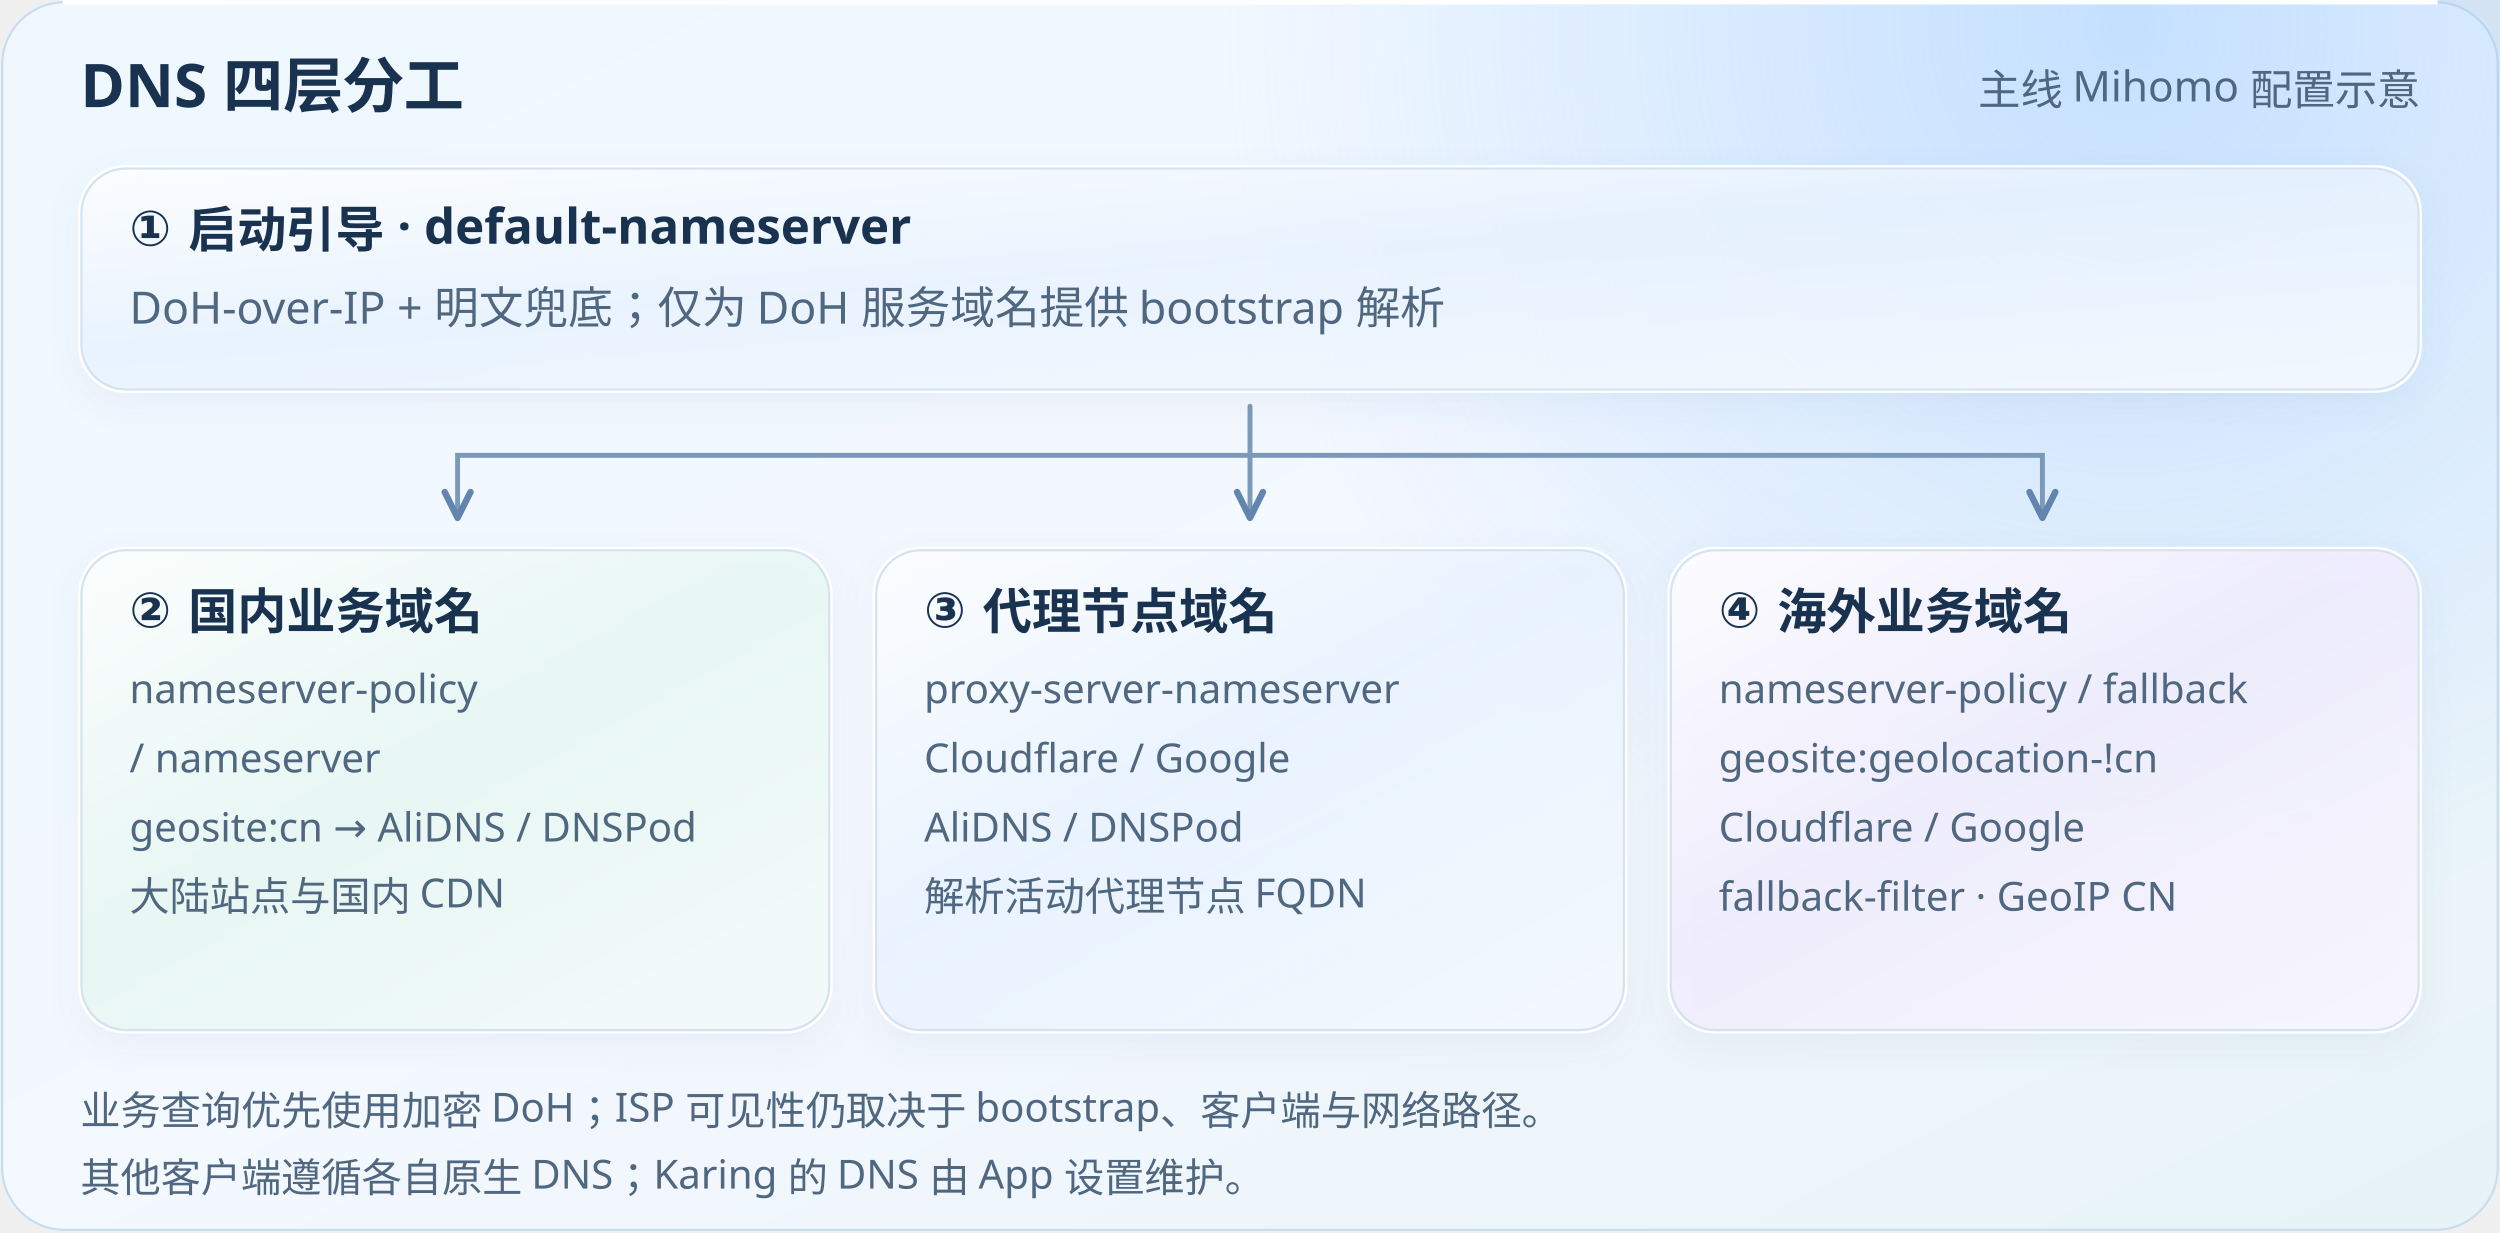
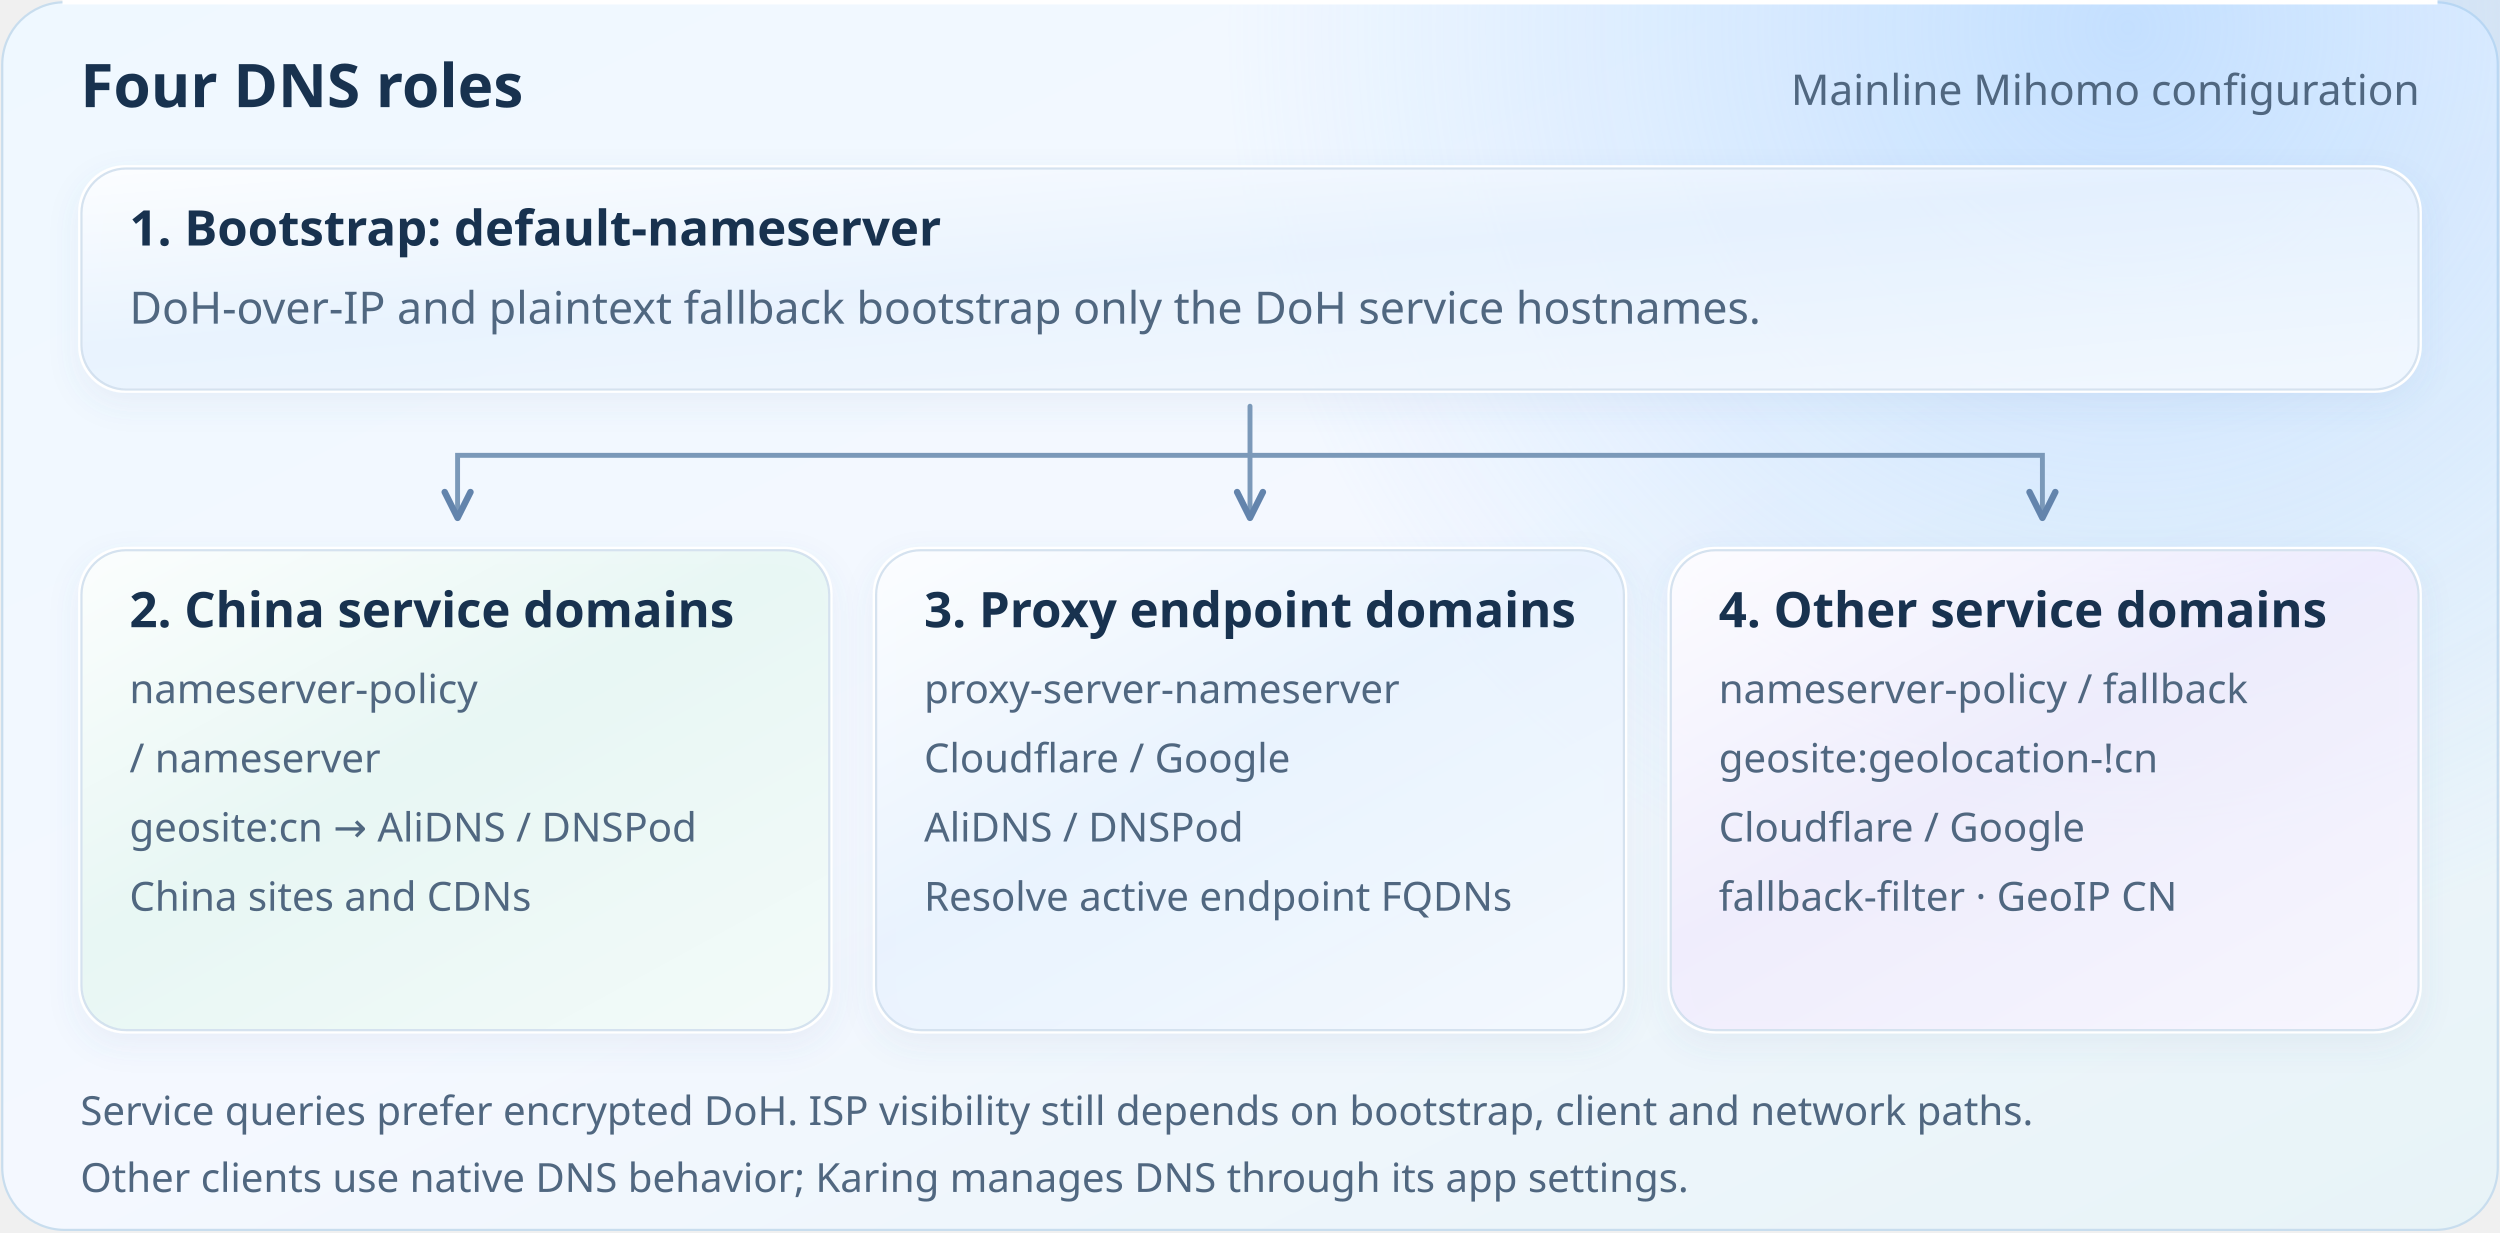
<svg xmlns="http://www.w3.org/2000/svg" width="1120" height="552" viewBox="0 0 1120 552" role="img" aria-labelledby="title desc">
  <defs>
    <linearGradient id="base" x1="0" y1="0" x2="1" y2="1">
      <stop stop-color="#eff8ff" />
      <stop offset=".5" stop-color="#f4f8ff" />
      <stop offset="1" stop-color="#e7f3f7" />
    </linearGradient>
    <linearGradient id="glass" x1="0" y1="0" x2=".85" y2="1">
      <stop stop-color="#ffffff" stop-opacity=".88" />
      <stop offset=".48" stop-color="#ffffff" stop-opacity=".25" />
      <stop offset="1" stop-color="#ffffff" stop-opacity=".57" />
    </linearGradient>
    <linearGradient id="ribbon" x1="0" x2="1">
      <stop stop-color="#166cd5" />
      <stop offset=".52" stop-color="#16a6b0" />
      <stop offset="1" stop-color="#8273cf" />
    </linearGradient>
    <radialGradient id="aura">
      <stop stop-color="#95c8ff" stop-opacity=".5" />
      <stop offset="1" stop-color="#95c8ff" stop-opacity="0" />
    </radialGradient>
    <filter id="shadow" x="-10%" y="-15%" width="120%" height="140%">
      <feDropShadow dx="0" dy="5" stdDeviation="7" flood-color="#51739b" flood-opacity=".09" />
    </filter>
    <marker id="arrow" viewBox="0 0 8 8" refX="7" refY="4" markerWidth="7" markerHeight="7" orient="auto-start-reverse">
      <path d="M1 1L7 4L1 7" fill="none" stroke="#6384ac" stroke-width="1.5" stroke-linecap="round" stroke-linejoin="round" />
    </marker>
  </defs>
  <g font-family="'Segoe UI','PingFang SC','Microsoft YaHei',sans-serif">
    <rect x="1" y="1" width="1118" height="550" rx="28" fill="url(#base)" stroke="#c8ddee" />
    <ellipse cx="952" cy="15" rx="403.2" ry="414" fill="url(#aura)" />
    <path d="M28 1H1092" stroke="#ffffff" stroke-width="2" />
-     <text x="36" y="48" font-size="27" font-weight="650" fill="#18324f">DNS 四层分工</text>
-     <text x="1084" y="47" font-size="19" font-weight="500" fill="#506780" text-anchor="end">主线 Mihomo 配置示意</text>
+     <text x="36" y="48" font-size="27" font-weight="650" fill="#18324f">Four DNS roles</text>
+     <text x="1084" y="47" font-size="19" font-weight="500" fill="#506780" text-anchor="end">Mainline Mihomo configuration</text>
    <rect x="36" y="75" width="1048" height="100" rx="20" fill="#e0edff" fill-opacity=".8" stroke="#ffffff" stroke-width="2" filter="url(#shadow)" />
    <rect x="36.5" y="75.5" width="1047" height="99" rx="20" fill="url(#glass)" stroke="#a8c2dd" stroke-opacity=".48" />
-     <text x="58" y="110" font-size="22" font-weight="650" fill="#18324f">① 启动引导 · default-nameserver</text>
-     <text x="58" y="145" font-size="20" font-weight="400" fill="#506780">DoH-over-IP + 明文兜底；仅为 DoH 服务域名提供 bootstrap 解析</text>
+     <text x="58" y="110" font-size="22" font-weight="650" fill="#18324f">1. Bootstrap: default-nameserver</text>
+     <text x="58" y="145" font-size="20" font-weight="400" fill="#506780">DoH-over-IP and plaintext fallback bootstrap only the DoH service hostnames.</text>
    <path d="M560 182V204M560 204H205V232" fill="none" stroke="#7b99b9" stroke-width="2.2" stroke-linecap="round" marker-end="url(#arrow)" />
    <path d="M560 204V232" fill="none" stroke="#7b99b9" stroke-width="2.2" stroke-linecap="round" marker-end="url(#arrow)" />
    <path d="M560 204H915V232" fill="none" stroke="#7b99b9" stroke-width="2.2" stroke-linecap="round" marker-end="url(#arrow)" />
    <rect x="36" y="246" width="336" height="216" rx="20" fill="#ddf3ed" fill-opacity=".8" stroke="#ffffff" stroke-width="2" filter="url(#shadow)" />
    <rect x="36.5" y="246.5" width="335" height="215" rx="20" fill="url(#glass)" stroke="#a8c2dd" stroke-opacity=".48" />
    <rect x="392" y="246" width="336" height="216" rx="20" fill="#e0edff" fill-opacity=".8" stroke="#ffffff" stroke-width="2" filter="url(#shadow)" />
    <rect x="392.5" y="246.5" width="335" height="215" rx="20" fill="url(#glass)" stroke="#a8c2dd" stroke-opacity=".48" />
    <rect x="748" y="246" width="336" height="216" rx="20" fill="#ebe5fc" fill-opacity=".8" stroke="#ffffff" stroke-width="2" filter="url(#shadow)" />
    <rect x="748.5" y="246.5" width="335" height="215" rx="20" fill="url(#glass)" stroke="#a8c2dd" stroke-opacity=".48" />
-     <text x="58" y="281" font-size="22" font-weight="650" fill="#18324f">② 国内业务域名</text>
+     <text x="58" y="281" font-size="22" font-weight="650" fill="#18324f">2. China service domains</text>
    <text x="58" y="315" font-size="18" font-weight="400" fill="#506780">nameserver-policy</text>
    <text x="58" y="346" font-size="18" font-weight="400" fill="#506780">/ nameserver</text>
    <text x="58" y="377" font-size="18" font-weight="400" fill="#506780">geosite:cn → AliDNS / DNSPod</text>
-     <text x="58" y="408" font-size="18" font-weight="400" fill="#506780">大陆站点与国内 CDN</text>
-     <text x="414" y="281" font-size="22" font-weight="650" fill="#18324f">③ 代理节点域名</text>
+     <text x="58" y="408" font-size="18" font-weight="400" fill="#506780">China sites and CDNs</text>
+     <text x="414" y="281" font-size="22" font-weight="650" fill="#18324f">3. Proxy endpoint domains</text>
    <text x="414" y="315" font-size="18" font-weight="400" fill="#506780">proxy-server-nameserver</text>
    <text x="414" y="346" font-size="18" font-weight="400" fill="#506780">Cloudflare / Google</text>
    <text x="414" y="377" font-size="18" font-weight="400" fill="#506780">AliDNS / DNSPod</text>
-     <text x="414" y="408" font-size="18" font-weight="400" fill="#506780">解析活动代理节点 FQDN</text>
-     <text x="770" y="281" font-size="22" font-weight="650" fill="#18324f">④ 海外业务域名</text>
+     <text x="414" y="408" font-size="18" font-weight="400" fill="#506780">Resolve active endpoint FQDNs</text>
+     <text x="770" y="281" font-size="22" font-weight="650" fill="#18324f">4. Other service domains</text>
    <text x="770" y="315" font-size="18" font-weight="400" fill="#506780">nameserver-policy / fallback</text>
    <text x="770" y="346" font-size="18" font-weight="400" fill="#506780">geosite:geolocation-!cn</text>
    <text x="770" y="377" font-size="18" font-weight="400" fill="#506780">Cloudflare / Google</text>
    <text x="770" y="408" font-size="18" font-weight="400" fill="#506780">fallback-filter · GeoIP CN</text>
-     <text x="36" y="504" font-size="18" font-weight="400" fill="#506780">业务查询优先使用加密 DoH；ISP 可见性仍取决于 bootstrap、客户端与网络路径。</text>
-     <text x="36" y="534" font-size="18" font-weight="400" fill="#506780">其他客户端遵循各自原生 DNS；Karing 的 DNS 由 App 设置维护。</text>
+     <text x="36" y="504" font-size="18" font-weight="400" fill="#506780">Service queries prefer encrypted DoH. ISP visibility still depends on bootstrap, client and network paths.</text>
+     <text x="36" y="534" font-size="18" font-weight="400" fill="#506780">Other clients use native DNS behavior; Karing manages DNS through its app settings.</text>
  </g>
</svg>
